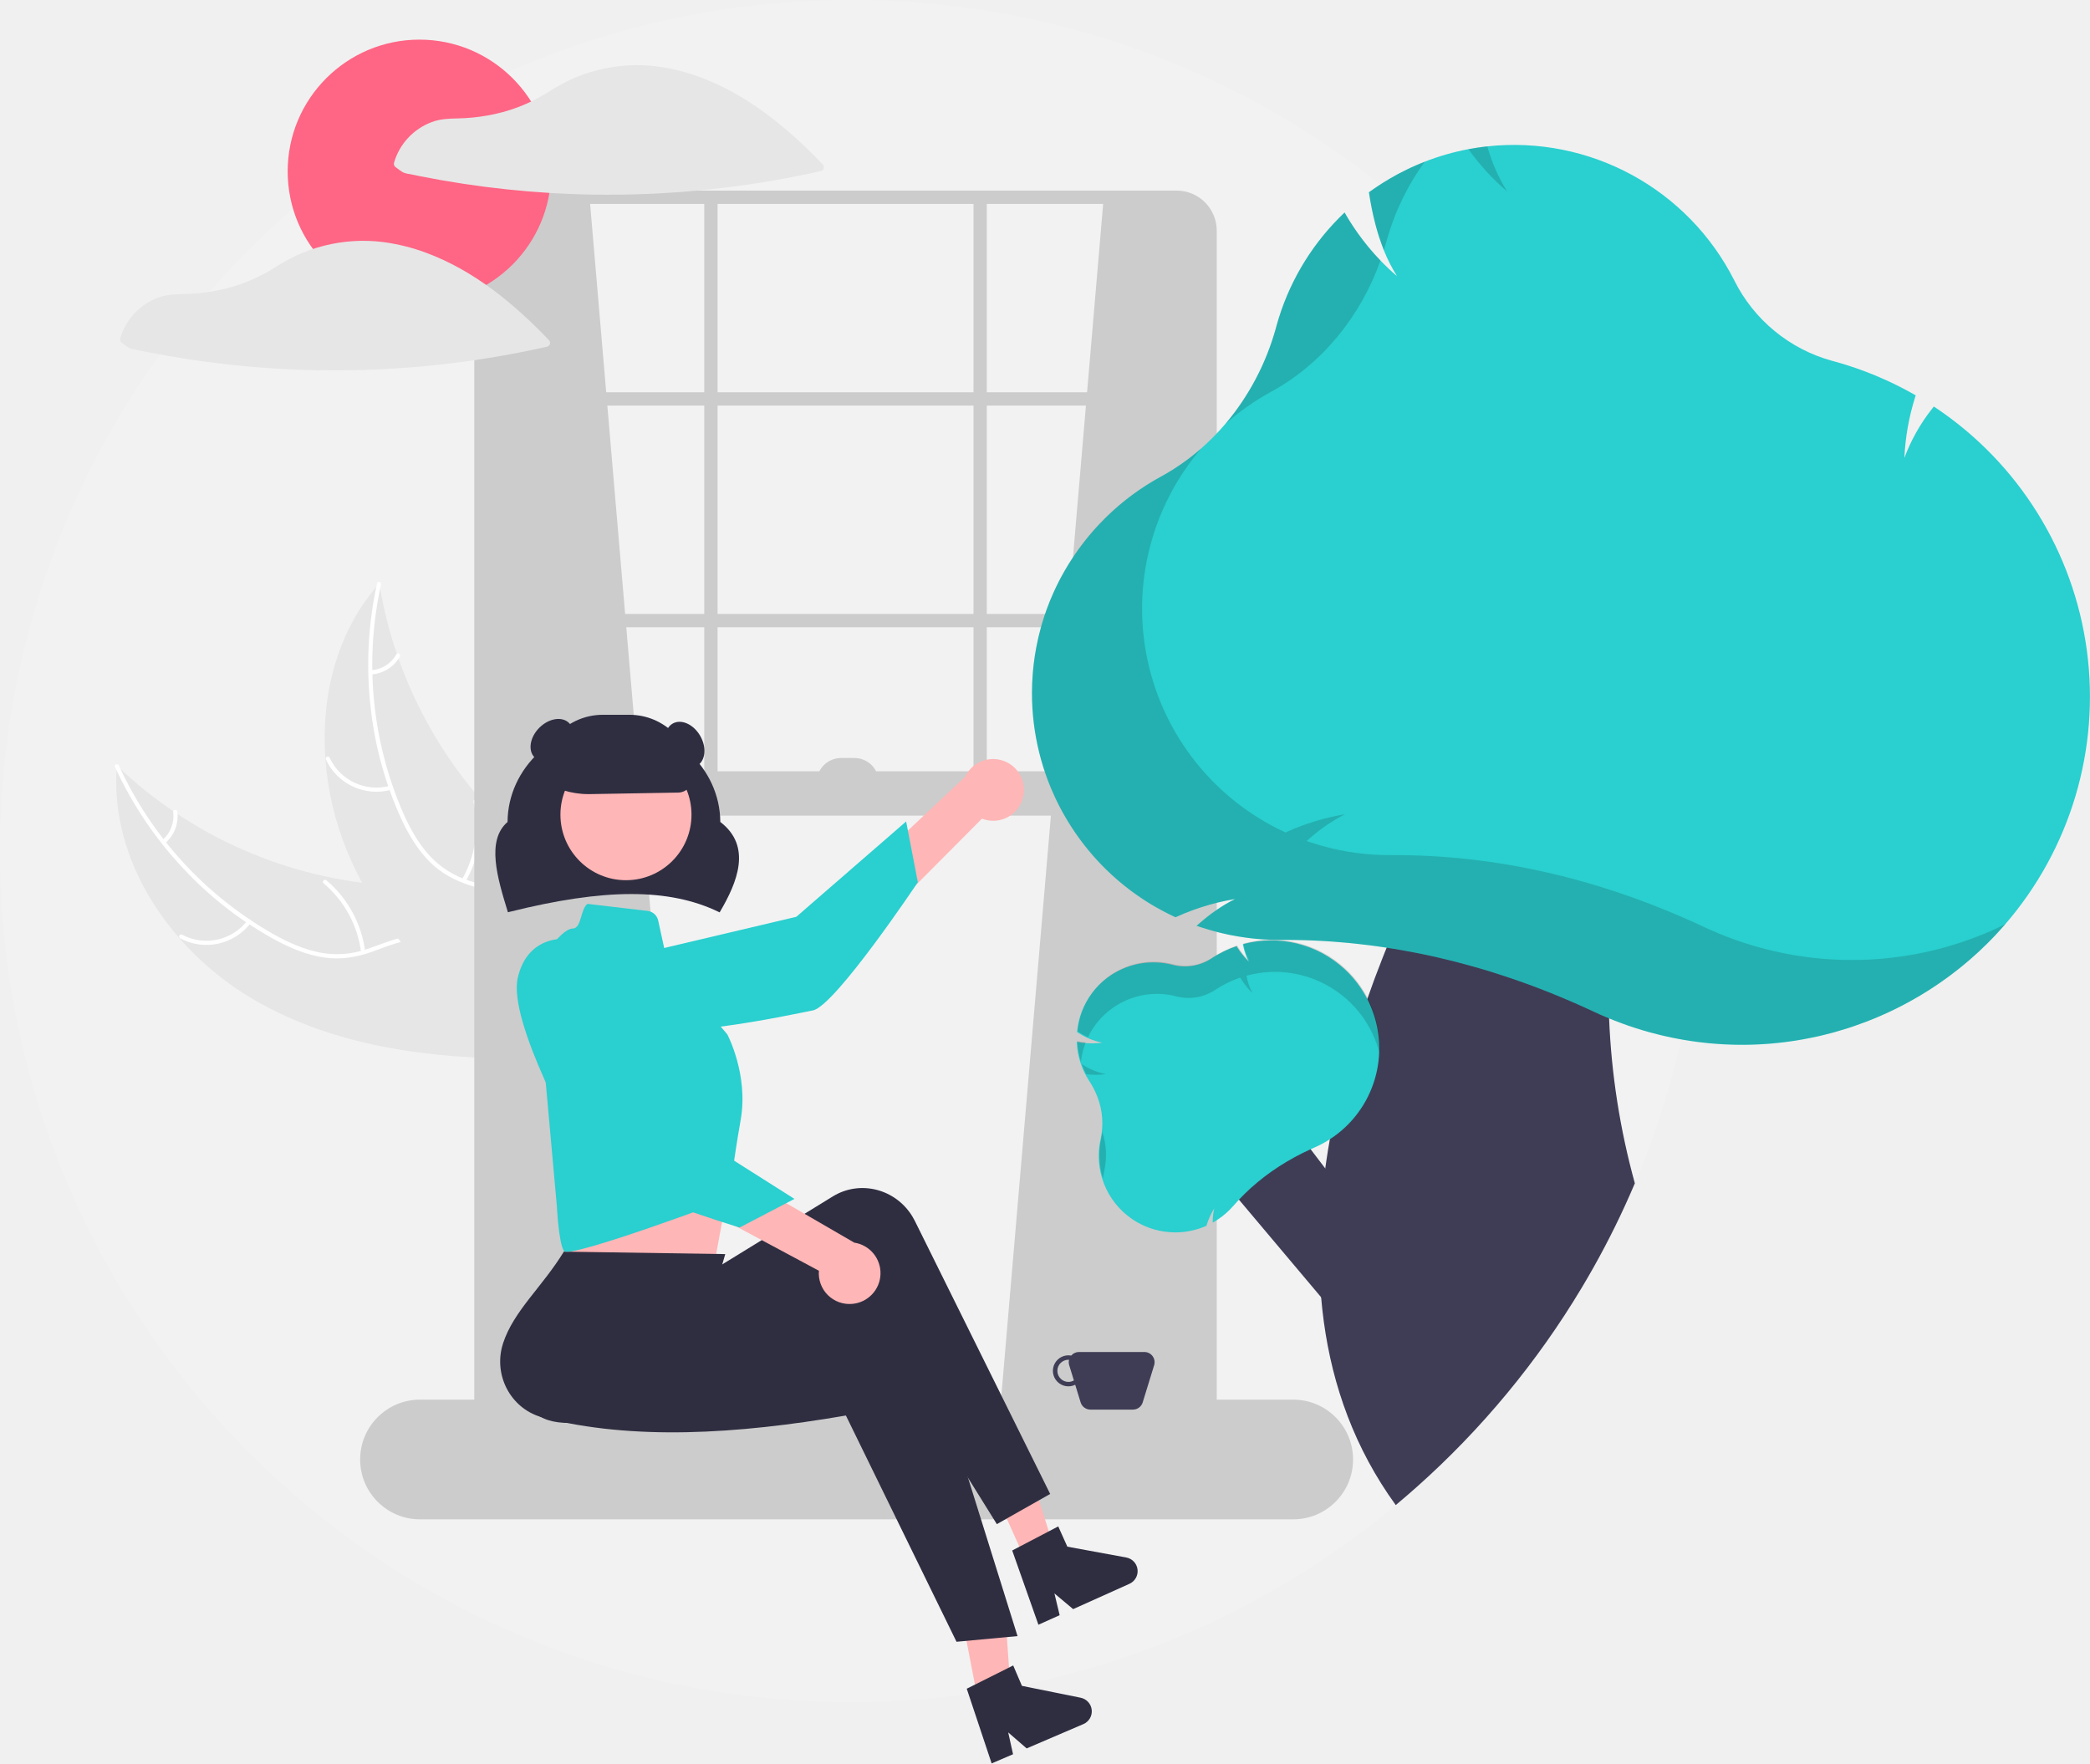
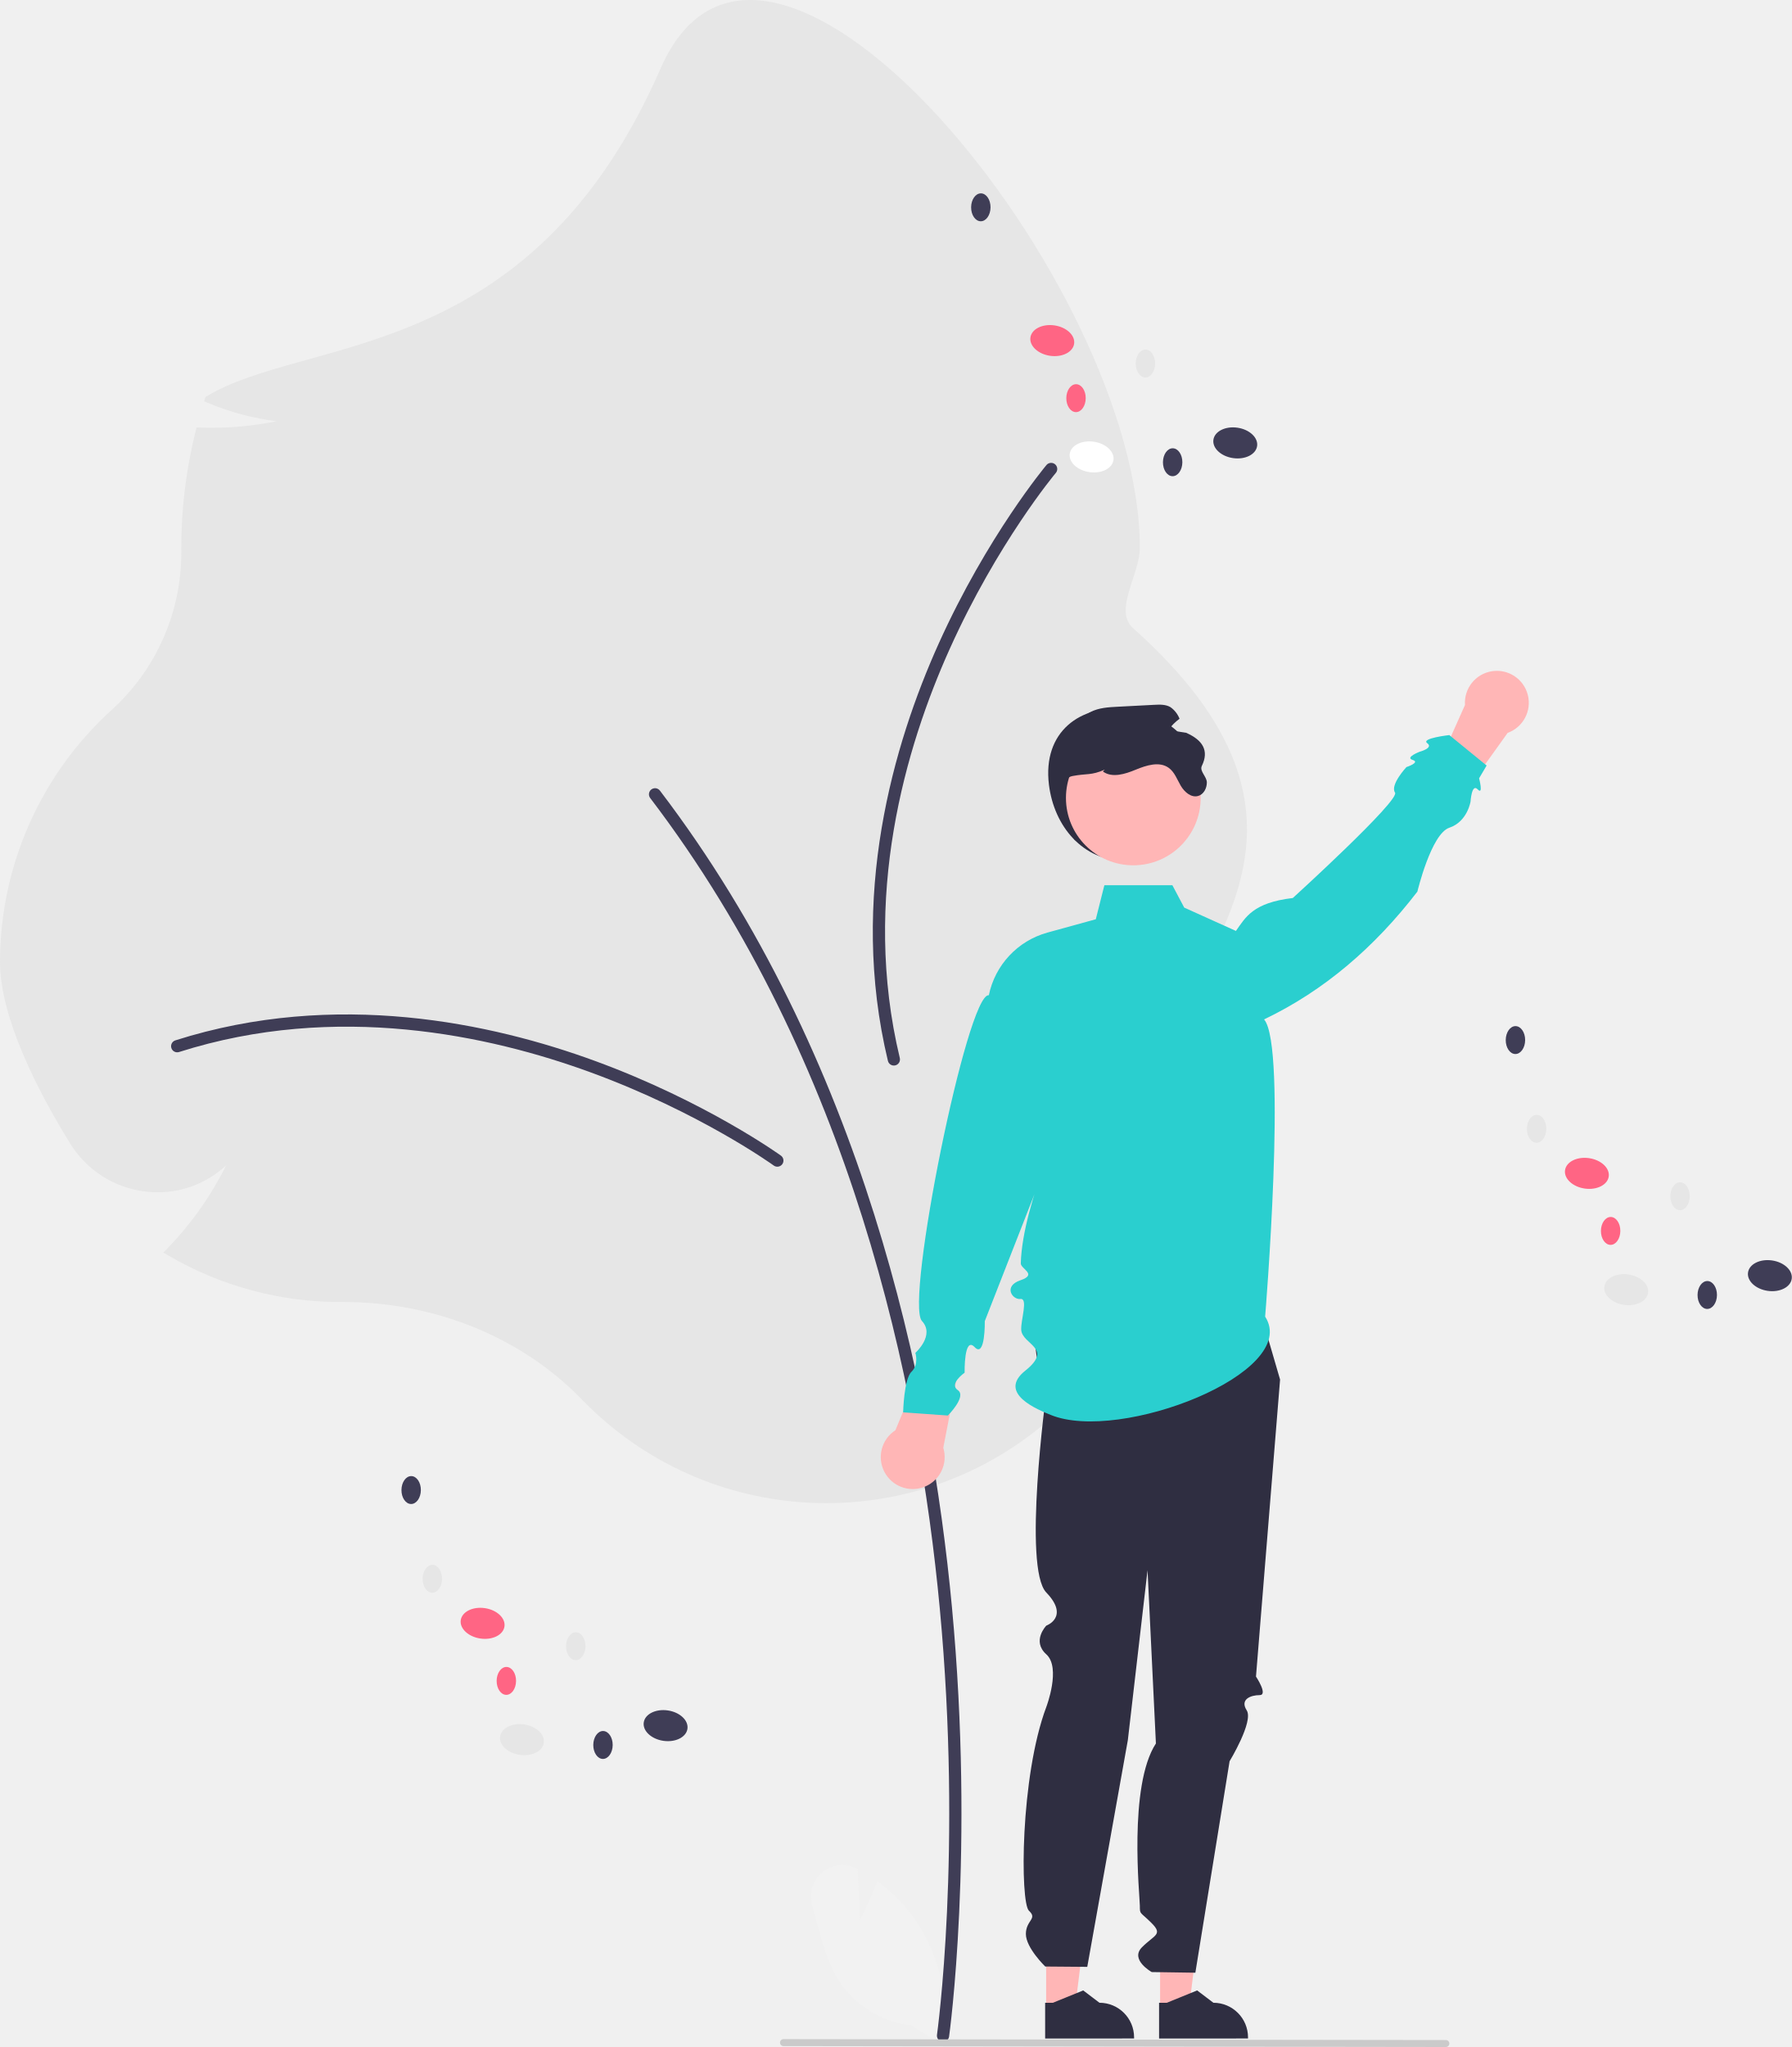
- <svg xmlns="http://www.w3.org/2000/svg" data-name="Layer 1" width="943.001" height="795.629" viewBox="0 0 943.001 795.629">
-   <path d="M896.499,436.185q0,16.77-1.41,33.2-1.11,12.825-3.03,25.42-2.04,13.335-5,26.35v.01q-1.935,8.565-4.25,16.99a378.355,378.355,0,0,1-16.67,47.92q-2.16,5.085-4.46,10.1a378.585,378.585,0,0,1-19.46,36.94,385.534,385.534,0,0,1-74.35,89.85q-4.74,4.215-9.61,8.29a382.421,382.421,0,0,1-245.76,88.93c-212.08,0-384-171.92-384-384,0-212.08,171.92-384,384-384a382.306,382.306,0,0,1,238.77,83.25q4.77,3.78,9.42,7.73a386.731,386.731,0,0,1,42.23,41.8h.01A382.505,382.505,0,0,1,896.499,436.185Z" transform="translate(-128.4995 -52.18526)" fill="#f2f2f2" />
-   <path d="M241.856,502.516c-36.581-21.772-64.19-62.461-60.606-104.878a196.133,196.133,0,0,0,123.333,54.055c17.822,1.053,37.754.369,50.874,12.478,8.163,7.534,11.963,18.878,12.586,29.969.623,11.091-1.599,22.124-3.809,33.011l.761,2.667C322.426,529.978,278.436,524.288,241.856,502.516Z" transform="translate(-128.4995 -52.18526)" fill="#e6e6e6" />
-   <path d="M182.142,397.593a167.641,167.641,0,0,0,69.678,76.049c6.587,3.687,13.59,6.854,21.032,8.323a41.405,41.405,0,0,0,21.723-1.721c6.534-2.204,12.963-5.214,19.919-5.791,7.332-.608,14.12,2.221,19.453,7.175,6.525,6.062,10.483,14.107,14.08,22.109,3.994,8.885,8.001,18.176,15.659,24.565.928.774-.328,2.168-1.254,1.396-13.322-11.116-15.497-29.732-26.146-42.824-4.969-6.109-11.809-10.757-19.935-10.635-7.106.107-13.738,3.206-20.334,5.495-6.927,2.403-13.865,3.532-21.178,2.474-7.48-1.081-14.622-3.981-21.274-7.484a162.642,162.642,0,0,1-40.498-30.723A170.614,170.614,0,0,1,180.355,398.165c-.501-1.095,1.29-1.66,1.787-.572Z" transform="translate(-128.4995 -52.18526)" fill="#fff" />
-   <path d="M241.624,468.62a25.152,25.152,0,0,1-31.817,6.956c-1.064-.571-.227-2.25.838-1.679a23.29,23.29,0,0,0,29.583-6.531c.727-.964,2.119.296,1.396,1.254Z" transform="translate(-128.4995 -52.18526)" fill="#fff" />
-   <path d="M291.41,481.797a48.478,48.478,0,0,0-16.879-31.036c-.925-.777.33-2.172,1.254-1.396A50.424,50.424,0,0,1,293.284,481.697c.148,1.201-1.727,1.294-1.874.1Z" transform="translate(-128.4995 -52.18526)" fill="#fff" />
-   <path d="M201.841,431.157a14.237,14.237,0,0,0,4.79-12.632c-.163-1.198,1.712-1.29,1.874-.1a15.954,15.954,0,0,1-5.268,13.986.97.97,0,0,1-1.325.071.943.943,0,0,1-.071-1.325Z" transform="translate(-128.4995 -52.18526)" fill="#fff" />
-   <path d="M299.659,315.46c.123.745.246,1.491.383,2.243a187.493,187.493,0,0,0,7.517,29.471c.243.747.501,1.499.765,2.238a197.66,197.66,0,0,0,36.584,62.908,191.952,191.952,0,0,0,20.694,20.552c10.233,8.722,22.022,17.365,28.582,28.626a32.93,32.93,0,0,1,1.871,3.621L368.189,528.683c-.136.113-.258.232-.394.346l-.997,2.589c-.405-.299-.818-.618-1.223-.917-.236-.172-.465-.359-.701-.532-.155-.119-.31-.24-.457-.339-.052-.04-.103-.08-.141-.113-.147-.099-.273-.206-.405-.299q-3.474-2.664-6.923-5.386c-.015-.006-.015-.006-.023-.027-17.484-13.872-33.964-29.326-47.574-46.789-.409-.526-.833-1.057-1.23-1.611a183.167,183.167,0,0,1-16.25-25.087,161.928,161.928,0,0,1-6.968-14.829,134.653,134.653,0,0,1-9.588-40.995c-2.043-28.075,4.916-56.49,22.949-77.632C298.727,316.522,299.182,315.995,299.659,315.46Z" transform="translate(-128.4995 -52.18526)" fill="#e6e6e6" />
-   <path d="M300.403,315.957a167.641,167.641,0,0,0,9.848,102.672c3.04,6.91,6.724,13.655,11.782,19.308a41.405,41.405,0,0,0,18.381,11.705c6.544,2.175,13.489,3.641,19.391,7.369,6.22,3.929,9.937,10.274,11.212,17.441,1.56,8.769-.123,17.575-2.069,26.13-2.16,9.498-4.555,19.33-2.287,29.042.275,1.177-1.567,1.534-1.841.359-3.945-16.896,5.527-33.07,4.907-49.934-.29-7.869-2.953-15.699-9.515-20.494-5.738-4.193-12.899-5.711-19.544-7.856-6.977-2.252-13.197-5.528-18.399-10.775-5.322-5.367-9.278-11.982-12.481-18.784a162.642,162.642,0,0,1-13.838-48.913,170.614,170.614,0,0,1,2.683-57.888c.26-1.176,2.029-.549,1.771.619Z" transform="translate(-128.4995 -52.18526)" fill="#fff" />
-   <path d="M305.132,408.481A25.152,25.152,0,0,1,275.54,394.879c-.506-1.096,1.174-1.933,1.68-.836a23.29,23.29,0,0,0,27.553,12.596c1.161-.331,1.513,1.512.359,1.841Z" transform="translate(-128.4995 -52.18526)" fill="#fff" />
-   <path d="M336.95,448.976a48.477,48.477,0,0,0,5.209-34.943c-.271-1.178,1.571-1.535,1.841-.359a50.424,50.424,0,0,1-5.494,36.35c-.605,1.047-2.158-.006-1.556-1.048Z" transform="translate(-128.4995 -52.18526)" fill="#fff" />
-   <path d="M295.923,354.616a14.237,14.237,0,0,0,11.429-7.202c.591-1.055,2.144 0,1.556,1.048a15.954,15.954,0,0,1-12.626,7.995.97.97,0,0,1-1.1-.741.943.943,0,0,1,.741-1.1Z" transform="translate(-128.4995 -52.18526)" fill="#fff" />
-   <path d="M394.499,141.185l47,550.192-94,7.068V148.185C358.7,140.774,374.779,139.614,394.499,141.185Z" transform="translate(-128.4995 -52.18526)" fill="#ccc" />
-   <path d="M626.499,141.185l-47,550.192,94,7.068V148.185C662.298,140.774,646.22,139.614,626.499,141.185Z" transform="translate(-128.4995 -52.18526)" fill="#ccc" />
-   <path d="M659.425,721.185H360.574a18.095,18.095,0,0,1-18.075-18.075V156.26a18.095,18.095,0,0,1,18.075-18.075H659.425A18.095,18.095,0,0,1,677.499,156.26v546.85A18.095,18.095,0,0,1,659.425,721.185Zm-298.851-577A12.088,12.088,0,0,0,348.499,156.26v546.85a12.089,12.089,0,0,0,12.075,12.075H659.425a12.089,12.089,0,0,0,12.075-12.075V156.26a12.088,12.088,0,0,0-12.075-12.075Z" transform="translate(-128.4995 -52.18526)" fill="#ccc" />
-   <rect x="217" y="177" width="329" height="6" fill="#ccc" />
-   <rect x="217" y="277" width="329" height="6" fill="#ccc" />
-   <rect x="317.764" y="89" width="6" height="273" fill="#ccc" />
-   <rect x="439.236" y="89" width="6" height="273" fill="#ccc" />
-   <path d="M711.999,737.685h-394a27,27,0,0,1,0-54h394a27,27,0,0,1,0,54Z" transform="translate(-128.4995 -52.18526)" fill="#ccc" />
-   <rect x="219" y="348" width="327" height="20" fill="#ccc" />
-   <path d="M453.194,463.836l-.415-.2c-22.292-10.769-51.483-10.759-94.653.035l-.461.115-.138-.455c-4.567-14.974-9.74-31.934-.021-40.278.136-24.485,21.614-44.368,47.996-44.368,26.376,0,47.851,19.872,47.995,44.351,14.458,11.054,7.567,27.388-.068,40.402Z" transform="translate(-128.4995 -52.18526)" fill="#2f2e41" />
-   <path d="M590.206,411.405a13.844,13.844,0,0,1-18.647,10.147l-78.778,79.165L485.753,476.136,563.994,402.621a13.919,13.919,0,0,1,26.212,8.784Z" transform="translate(-128.4995 -52.18526)" fill="#ffb6b6" />
-   <path d="M395.507,487.618s-7.147,16.197,10.488,26.185,79.273-3.812,89.274-5.738S542.625,450.237,542.625,450.237l-5.282-27.415-49.54,43.005Z" transform="translate(-128.4995 -52.18526)" fill="#2acfcf" />
-   <path d="M382.499,577.185l1,19s-2.952,16.83-.524,20.462c2.409,3.614,68.15,4.07,68.15,4.07s4.344-23.416,8.085-43.913Z" transform="translate(-128.4995 -52.18526)" fill="#ffb6b6" />
-   <polygon points="443.014 776.221 456.758 773.445 452.824 717.931 432.54 722.028 443.014 776.221" fill="#ffb6b6" />
-   <polygon points="462.701 703.978 475.478 698.233 458.903 645.117 440.045 653.597 462.701 703.978" fill="#ffb6b6" />
-   <path d="M602.33,726.235l-24.058,13.622-59.332-95.342c-41.651,28.061-82.381,41.499-123.441,48.67-13.882,2.472-28.035,1.219-30.701-12.91q-.187-.991-.298-1.993c-1.639-15.433,17.558-35.215,19.999-54.097l52.54-3.154,6.479,8.307L504.28,591.982c12.219-7.512,28.291-3.449,35.897,9.076q.602.992,1.118,2.033Z" transform="translate(-128.4995 -52.18526)" fill="#2f2e41" />
-   <path d="M587.605,790.372l-27.528,2.558-49.913-102.081c-49.495,8.512-96.19,11.239-136.579.942-13.675-3.438-22.034-17.558-18.67-31.538q.236-.98.545-1.94c4.834-14.748,17.487-25.183,27.456-41.404L455.733,618.016l-8.133,28.062,70.736-9.154c14.225-1.841,27.217,8.456,29.018,22.998q.143,1.152.186,2.313Z" transform="translate(-128.4995 -52.18526)" fill="#2f2e41" />
-   <circle cx="282.432" cy="367.57" r="29.568" fill="#ffb6b6" />
-   <path d="M393.598,459.997l27.111,3.19a5.532,5.532,0,0,1,4.758,4.313l4.311,19.729,26.877,31.651s9.651,18.096,6.032,38.605-5.21,35.748-5.21,35.748S385.381,620.263,382.968,616.644s-3.196-20.058-3.196-20.058L370.121,489.216S380.979,471.121,387.011,471.121C390.904,470.989,390.405,462.228,393.598,459.997Z" transform="translate(-128.4995 -52.18526)" fill="#2acfcf" />
-   <ellipse cx="329.711" cy="539.387" rx="6.884" ry="8.261" fill="#2acfcf" />
-   <path d="M564.693,814.113l20.954-10.501,3.949,9.213,26.496,5.356a6.261,6.261,0,0,1,1.227,11.892l-25.601,10.974-8.319-7.222,2.183,9.852-9.653,4.138Z" transform="translate(-128.4995 -52.18526)" fill="#2f2e41" />
-   <path d="M585.204,751.744l20.766-10.868,4.111,9.142,26.587,4.889a6.261,6.261,0,0,1,1.436,11.869l-25.404,11.422-8.445-7.074,2.356,9.812-9.578,4.307Z" transform="translate(-128.4995 -52.18526)" fill="#2f2e41" />
-   <path d="M394.039,410.48a37.838,37.838,0,0,1-21.826-6.886l-.213-.149v-.26a28.532,28.532,0,0,1,28.5-28.5h12a28.532,28.532,0,0,1,28.5,28.5,6.636,6.636,0,0,1-6.49,6.604l-39.796.686C394.488,410.479,394.263,410.48,394.039,410.48Z" transform="translate(-128.4995 -52.18526)" fill="#2f2e41" />
-   <ellipse cx="437.499" cy="388.185" rx="8" ry="11" transform="translate(-263.9783 218.5714) rotate(-30)" fill="#2f2e41" />
-   <ellipse cx="377.5" cy="386.185" rx="11" ry="8" transform="translate(-291.0066 327.8583) rotate(-45)" fill="#2f2e41" />
-   <path d="M644.838,662.185H615.325a4.57,4.57,0,0,0-3.499,1.617,6.999,6.999,0,1,0,1.806,13.173l2.448,7.954a4.611,4.611,0,0,0,4.408,3.255h19.188a4.611,4.611,0,0,0,4.407-3.255l5.163-16.777A4.612,4.612,0,0,0,644.838,662.185Zm-34.256,13.5a5,5,0,1,1,0-10c.091,0,.176.022.267.027a4.564,4.564,0,0,0,.07,2.441l2.112,6.865A4.937,4.937,0,0,1,610.581,675.685Z" transform="translate(-128.4995 -52.18526)" fill="#3f3d56" />
-   <path d="M513.052,640.478a13.844,13.844,0,0,1-15.07-14.951L399.543,572.775,421.074,558.989l92.873,53.858a13.919,13.919,0,0,1-.895,27.63Z" transform="translate(-128.4995 -52.18526)" fill="#ffb6b6" />
-   <path d="M384.182,475.832s-17.566-2.2-22.075,17.56,26.396,74.846,31.111,83.874,68.983,28.773,68.983,28.773l24.747-12.926-55.411-35.118Z" transform="translate(-128.4995 -52.18526)" fill="#2acfcf" />
-   <path d="M379.5,342h6a11,11,0,0,1,11,11v0a0,0,0,0,1,0,0h-28a0,0,0,0,1,0,0v0A11,11,0,0,1,379.5,342Z" fill="#ccc" />
-   <circle cx="189.242" cy="77.324" r="59.442" fill="#ff6584" />
-   <path d="M499.738,126.411c-15.731-16.502-34.001-31.557-55.63-39.512a89.414,89.414,0,0,0-18.633-4.682c-.051-.007-.1.003-.15-.001a2.746,2.746,0,0,0-.314-.062,71.725,71.725,0,0,0-26.622,1.607A73.554,73.554,0,0,0,385.993,88.079a108.399,108.399,0,0,0-11.631,6.592,75.653,75.653,0,0,1-25.703,9.589,86.468,86.468,0,0,1-13.805,1.355c-4.018.081-7.807.22-11.613,1.672a27.874,27.874,0,0,0-16.976,18.381,1.807,1.807,0,0,0,.803,1.974c1.03.737,2.034,1.574,3.115,2.231a9.719,9.719,0,0,0,3.043.83q2.58.544,5.167,1.057,9.529,1.888,19.137,3.343,19.442,2.943,39.094,4.146a435.303,435.303,0,0,0,78.685-2.365,436.802,436.802,0,0,0,43.655-7.551A1.764,1.764,0,0,0,499.738,126.411Z" transform="translate(-128.4995 -52.18526)" fill="#e6e6e6" />
-   <path d="M320.562,166.155a89.414,89.414,0,0,0-18.632-4.682c-.051-.007-.1.003-.15-.001a2.747,2.747,0,0,0-.314-.062,71.725,71.725,0,0,0-26.622,1.607,73.555,73.555,0,0,0-12.396,4.318,108.4,108.4,0,0,0-11.631,6.592,75.653,75.653,0,0,1-25.703,9.589,86.468,86.468,0,0,1-13.805,1.355c-4.018.081-7.807.22-11.613,1.672A27.874,27.874,0,0,0,182.72,204.923a1.807,1.807,0,0,0,.803,1.974c1.03.737,2.034,1.574,3.115,2.231a9.719,9.719,0,0,0,3.043.83q2.58.544,5.167,1.057,9.529,1.888,19.137,3.343,19.442,2.943,39.094,4.146a435.303,435.303,0,0,0,78.685-2.365,436.803,436.803,0,0,0,43.655-7.551,1.764,1.764,0,0,0,.771-2.922C360.461,189.165,342.191,174.11,320.562,166.155Z" transform="translate(-128.4995 -52.18526)" fill="#e6e6e6" />
-   <polygon points="620.723 557.099 575.011 497.048 538.943 517.442 615.374 608.204 620.723 557.099" fill="#3f3d56" />
-   <path d="M854.519,511.665a329.337,329.337,0,0,0,11.62,74.41q-2.16,5.085-4.46,10.1a378.585,378.585,0,0,1-19.46,36.94,385.534,385.534,0,0,1-74.35,89.85q-4.74,4.215-9.61,8.29c-18.51-25.52-28.5-53.68-32.45-82.66-.5-3.68-.91-7.4-1.22-11.1v-.02a236.759,236.759,0,0,1-.73-27.04c.01-.72.03-1.45.06-2.18.35-9.64,1.22-19.3,2.53-28.87v-.01c.15-1.1.3-2.2.47-3.3.48-3.3,1.02-6.6,1.61-9.88a400.208,400.208,0,0,1,14.34-55.79v-.01c.17-.53.34-1.05.53-1.57.66-1.98,1.33-3.94,2.02-5.9a3.435,3.435,0,0,1,.16-.45q1.335-3.84,2.73-7.62.375-1.05.78-2.1c1.05-2.81,2.12-5.6,3.21-8.35.34-.88.69-1.76,1.04-2.63.27-.67.53-1.34.81-2v-.01q2.385-5.895,4.83-11.56c4.57-10.62,9.27-20.61,13.85-29.82l.01-.01c19.01-38.13,36.29-62.89,36.29-62.89l64.89,21c-7.74,13.73-13.73,33.98-17.01,57.87a323.067,323.067,0,0,0-2.49,57.3Z" transform="translate(-128.4995 -52.18526)" fill="#3f3d56" />
-   <path d="M746.669,505.555c-.38-.89-.81-1.76-1.25-2.63a49.257,49.257,0,0,0-8.71-12c-.52-.53-1.06-1.06-1.62-1.56a48.718,48.718,0,0,0-45.48-11.26l-.04.02-.3.08.07.34a28.28,28.28,0,0,0,1.3,4.65c.15.41.32.8.49,1.19.07.18.16.34.24.52,0,0-.01.01.01.01,0,.01.01.02.01.03.19.37.37.75.57,1.11-.41-.39-.8-.79-1.18-1.2-.37-.38-.71-.78-1.05-1.18a33.147,33.147,0,0,1-3.15-4.34l-.16-.27-.28.11a49.113,49.113,0,0,0-10.72,5.25l-.36.24a21.802,21.802,0,0,1-17.51,2.86,34.718,34.718,0,0,0-27.59,4.51,34.303,34.303,0,0,0-7.18,6.26c-.18.21-.36.43-.54.64-.38.46-.74.93-1.09,1.41a34.263,34.263,0,0,0-6.67,17.23l-.02.23.19.13a29.714,29.714,0,0,0,11.24,4.68,33.63,33.63,0,0,1-7.64.19h-.01a30.941,30.941,0,0,1-3.44-.48l-.21-.04h-.01l-.26-.05.04.48a34.399,34.399,0,0,0,5.57,17.15l.1.14a1.407,1.407,0,0,1,.1.16,35.997,35.997,0,0,1,3.52,6.91,32.918,32.918,0,0,1,1.48,18.91,34.48,34.48,0,0,0,14.12,36.18,34.296,34.296,0,0,0,16.95,5.95c.83.07,1.67.11,2.51.11a34.479,34.479,0,0,0,13.97-2.91l.16-.06.04-.18a33.841,33.841,0,0,1,3.54-7.78,23.575,23.575,0,0,0-.74,5.87v.66l.57-.33c.49-.29.99-.6,1.44-.89a35.226,35.226,0,0,0,7.27-6.32c.83-.96,1.67-1.89,2.55-2.82l.01-.01c1.71-1.82,3.52-3.6,5.4-5.3a100.973,100.973,0,0,1,12.8-9.77,110.307,110.307,0,0,1,14.13-7.68h.01c.55-.26,1.11-.51,1.66-.75a48.741,48.741,0,0,0,7.01-3.76c.08-.05.15-.09.22-.14a48.792,48.792,0,0,0,17.92-60.5Z" transform="translate(-128.4995 -52.18526)" fill="#2acfcf" />
-   <path d="M626.777,580.184a34.46,34.46,0,0,0-.619,3.684,34.929,34.929,0,0,1-.782-18.176c.208-.921.364-1.853.486-2.791A32.78,32.78,0,0,1,626.777,580.184Z" transform="translate(-128.4995 -52.18526)" opacity="0.15" />
-   <path d="M627.533,536.806a33.631,33.631,0,0,1-8.932.043,34.586,34.586,0,0,1-2.007-4.545A29.305,29.305,0,0,0,627.533,536.806Z" transform="translate(-128.4995 -52.18526)" opacity="0.15" />
-   <path d="M618.364,522.484a34.761,34.761,0,0,0-2.161,8.705,34.362,34.362,0,0,1-1.602-8.768l-.025-.48.472.092A33.397,33.397,0,0,0,618.364,522.484Z" transform="translate(-128.4995 -52.18526)" opacity="0.15" />
-   <path d="M630.217,491.738a34.632,34.632,0,0,1,27.574-4.516,21.766,21.766,0,0,0,17.52-2.855l.361-.238a48.965,48.965,0,0,1,10.714-5.262l.288-.1.157.26a33.12,33.12,0,0,0,5.376,6.725,25.398,25.398,0,0,1-2.618-7.51l-.068-.346.341-.09a48.721,48.721,0,0,1,61.116,49.7,48.73,48.73,0,0,0-59.715-35.207l-.341.09.068.346a25.399,25.399,0,0,0,2.618,7.51,33.121,33.121,0,0,1-5.376-6.725l-.157-.26-.288.1a48.964,48.964,0,0,0-10.714,5.262l-.361.238a21.766,21.766,0,0,1-17.52,2.855,34.556,34.556,0,0,0-39.8,18.426,41.881,41.881,0,0,1-4.493-2.51l-.196-.124.023-.23A34.418,34.418,0,0,1,630.217,491.738Z" transform="translate(-128.4995 -52.18526)" opacity="0.15" />
-   <path d="M1001.979,236.225l-.95-.63-.69.9a81.83,81.83,0,0,0-12.59,22.29,106.752,106.752,0,0,1,4.82-27.29l.3-.93-.86-.49a157.689,157.689,0,0,0-35.5-14.72l-1.35-.36a70.061,70.061,0,0,1-44.15-36.28,111.368,111.368,0,0,0-111.43-60.49h-.01c-.24.02-.49.05-.73.08-.41.04-.81.09-1.21.14-.82.11-1.62.22-2.42.34-.68.1-1.37.21-2.05.33-.36.05-.71.11-1.06.18-.35.06-.71.12-1.06.19h-.01a110.254,110.254,0,0,0-19.66,5.65h-.01v.01l-1.61.63q-2.49,1.02-4.94,2.16c-.37.17-.73.35-1.1.52-.1.05-.21.1-.31.16-1.05.5-2.09,1.02-3.12,1.57-.15.07-.3.15-.45.23l-.96.51q-3.165,1.71-6.22,3.63c-.17.1-.33.2-.5.31-.18.12-.37.24-.55.36-.11.06-.22.14-.33.21-.31.19-.61.39-.91.6-.6.39-1.2.79-1.79,1.2-.61.41-1.21.84-1.81,1.27l-.6.43.11.74c.1.61.19,1.22.3,1.82.1.6.2,1.19.31,1.78.17.99.36,1.97.55,2.92.13.63.25,1.25.39,1.86q.195.945.42,1.89c.29,1.3.6,2.56.93,3.8.16.62.33,1.24.51,1.85.1.37.2.74.31,1.1q.12.375.24.75c.02.08.04.17.07.26a2.406,2.406,0,0,0,.08.25q.165.555.33,1.08c.06.19.12.38.19.56.14.43.29.87.44,1.29.16.48.33.96.5,1.43.04.12.08.23.12.35.03.09.06.18.1.27.04.1.08.21.12.31.17.45.34.91.52,1.36.06.16.12.33.19.49a71.635,71.635,0,0,0,5.95,11.7q-3.885-3.33-7.48-7.06a107.658,107.658,0,0,1-10.2-12.31c-.25-.34-.5-.69-.73-1.04-.47-.67-.93-1.34-1.38-2.02-.48-.7-.94-1.43-1.39-2.15-.3-.48-.6-.97-.89-1.45-.29-.46-.56-.91-.82-1.37l-.78-1.34h-.01v.01l-1.1,1.08c-.44.43-.88.86-1.31,1.29a111.134,111.134,0,0,0-28.27,48.65l-.15.55-.15.57c-.29,1.02-.58,2.01-.89,3.02v.01c-.3,1-.62,2-.96,2.98-.31.93-.63,1.85-.97,2.77q-.165.465-.36.93c-.21.6-.44,1.19-.67,1.79-.11.27-.22.55-.33.82-.27.66-.54,1.32-.81,1.97-.04.1-.09.21-.14.31-.08.2-.17.4-.25.59-.21.48-.43.97-.64,1.45-.15.31-.29.63-.43.94-.06.14-.13.28-.19.42-.37.8-.75,1.59-1.15,2.37-.45.92-.91,1.84-1.4,2.74-.43.84-.88,1.66-1.35,2.48-.81,1.45-1.66,2.89-2.54,4.29-.34.54-.68,1.08-1.03,1.62-.08.13-.16.26-.24.38-.29.47-.59.92-.9,1.38-.21.31-.42.62-.63.92-.35.54-.72,1.06-1.1,1.57-.1.16-.21.31-.32.46-.56.78-1.12,1.54-1.69,2.3-.02.01-.02.02-.03.03-.02,0-.02.01-.03.02-.25.33-.5.66-.76.98-.34.47-.71.93-1.08,1.38-.6.76-1.23,1.53-1.87,2.28-.02.02-.03.04-.05.05a106.528,106.528,0,0,1-10.74,10.92c-.07.06-.12.12-.19.17-.54.47-1.08.94-1.64,1.4q-.345.285-.69.57c-.38.32-.77.64-1.15.93a.793.793,0,0,1-.15.12c-.34.28-.67.54-1.01.8-.41.33-.82.64-1.24.95q-2.97,2.25-6.1,4.25c-.31.21-.64.42-.96.62-.19.12-.38.24-.56.34-.76.47-1.52.93-2.28,1.37-.76.45-1.54.88-2.31,1.3-1.65.9-3.28,1.84-4.87,2.82-.8.5-1.6,1-2.39,1.51q-4.71,3.06-9.07,6.55a110.737,110.737,0,0,0-8.35,7.41q-.495.48-.99.99c-.66.65-1.3,1.31-1.91,1.97-.98,1.01-1.92,2.05-2.85,3.1a112.398,112.398,0,0,0-12.96,18.02,105.926,105.926,0,0,0-5.08,9.89c-1.15,2.53-2.2,5.12-3.15,7.74q-.945,2.625-1.77,5.3c-.27.89-.53,1.79-.78,2.69-.85,3.05-1.56,6.13-2.14,9.22q-.705,3.72-1.14,7.45c-.15,1.25-.27,2.5-.38,3.74q-.386,4.572-.395,9.152a111.31,111.31,0,0,0,3.315,27.178q.735,2.94,1.63,5.85c.3.97.62,1.93.94,2.89q1.215,3.6,2.69,7.13.885,2.115,1.86,4.2a111.616,111.616,0,0,0,15.68,24.56q1.545,1.845,3.19,3.63c.01,0,0,.01,0,.01a110.899,110.899,0,0,0,8.63,8.44h.01q1.815,1.605,3.69,3.11c.01-.01.01,0,.01,0,1.26,1.02,2.53,2,3.83,2.95q.975.705,1.98,1.41,1.965,1.395,4.01,2.69h.01q2.04,1.32,4.14,2.52c2.81,1.61,5.69,3.12,8.65,4.49l.5.23.51-.23a109.461,109.461,0,0,1,14.64-5.37c1.1-.32,2.21-.61,3.31-.89q4.17-1.035,8.4-1.74a69.101,69.101,0,0,0-7.94,4.67c-1.97,1.33-3.91,2.78-5.86,4.38-.65.53-1.3,1.08-1.95,1.64l-1.62,1.4,2.03.67c.74.24,1.48.48,2.22.7,1.01.32,2.01.61,2.99.88q3.21.9,6.46,1.59c.53.11,1.05.22,1.58.33,1.03.2,2.07.4,3.11.58a.687.687,0,0,0,.13.02c1.08.18,2.17.35,3.25.5q3.015.435,6.03.69c.22.03.44.04.67.05.49.04.97.08,1.46.11,1.08.07,2.17.12,3.26.16.08,0,.15.01.23.01.55.02,1.1.04,1.65.05,0,0,0,.01.01,0,.55.01,1.1.02,1.65.02h3.04c.57,0,1.14.01,1.72.01.8,0,1.61.01,2.41.02.21,0,.43.01.65.01,1.28.02,2.56.05,3.84.08.08,0,.16.01.24.01,1.28.04,2.56.08,3.84.14.28.01.56.02.85.04q1.845.075,3.69.18c.35.02.71.05,1.07.07.93.05,1.87.11,2.8.18.55.03,1.09.07,1.64.12,2.22.17,4.43.36,6.65.58.74.06,1.48.14,2.22.22q2.97.315,5.96.69c.89.1,1.78.22,2.67.34.1.01.2.02.3.04,1.1.15,2.19.3,3.29.46.72.1,1.44.21,2.16.32.74.11,1.48.22,2.22.35.4.06.8.13,1.21.2.96.15,1.93.31,2.9.49a2.348,2.348,0,0,1,.26.04c2.06.36,4.13.74,6.19,1.15,1.21.23,2.41.47,3.61.72.94.19,1.88.39,2.82.59.16.03.32.07.48.11a.515.515,0,0,0,.11.02c1.42.31,2.85.63,4.27.97q7.395,1.71,14.77,3.8c1.13.31,2.26.64,3.39.97.48.14.95.28,1.42.42.98.29,1.95.58,2.93.89.86.26,1.73.53,2.59.81.54.17,1.08.34,1.62.52.84.26,1.68.53,2.51.82.71.22,1.41.45,2.11.7,1,.33,2.01.67,3.01,1.03.29.1.59.2.88.31,1.22.42,2.44.85,3.66,1.3,1.19.43,2.38.87,3.56,1.31.82.31,1.64.61,2.45.93.91.35,1.82.7,2.72,1.06,1.3.51,2.61,1.03,3.91,1.56,1.2.48,2.39.97,3.59,1.48.22.09.45.18.67.28,1.04.43,2.08.88,3.11,1.33.67.28,1.33.57,1.99.86q4.32,1.89,8.63,3.91h.01c1.8.85,3.63,1.66,5.47,2.43.43.18.86.36,1.3.53.73.31,1.47.6,2.21.9.48.19.96.38,1.45.56.71.28,1.43.55,2.15.81.76.28,1.51.56,2.28.82.27.1.54.19.82.29.89.3,1.78.6,2.68.89.09.03.18.06.28.09.94.3,1.88.6,2.83.88a2.002,2.002,0,0,0,.23.07c1.02.31,2.06.61,3.09.9,1.52.42,3.05.82,4.58,1.19.28.07.56.14.84.2.82.2,1.63.39,2.45.57.87.2,1.75.38,2.62.56.88.18,1.76.36,2.63.52.47.09.94.18,1.4.26l1.23.21c.85.15,1.7.28,2.56.42a.195.195,0,0,1,.07.01c.97.15,1.93.29,2.9.41.93.13,1.86.24,2.79.35.19.02.39.04.59.06.77.09,1.54.18,2.31.25q.33.03.66.06c.76.07,1.52.14,2.28.19a3.559,3.559,0,0,0,.46.03c.68.06,1.36.11,2.04.14.48.04.95.06,1.43.09.25.01.49.02.74.03.66.04,1.32.06,1.99.08.81.03,1.62.05,2.42.07.97.02,1.95.03,2.92.03h.02c.95,0,1.91-.01,2.86-.03h.36l1.05-.03c.54-.01,1.08-.03,1.61-.05,1.02-.04,2.03-.09,3.04-.15.4-.02.81-.05,1.21-.07.18-.01.37-.03.55-.04.63-.04,1.25-.08,1.88-.13.65-.05,1.31-.11,1.96-.18.84-.08,1.68-.17,2.52-.26.66-.07,1.32-.15,1.97-.23a2.032,2.032,0,0,0,.26-.04c.63-.07,1.26-.15,1.88-.24.74-.1,1.47-.21,2.2-.32.08-.01.15-.02.23-.03,1.26-.2,2.53-.4,3.8-.63,1.33-.24,2.66-.5,3.98-.77.49-.1.97-.21,1.46-.31.27-.06.55-.11.81-.17.41-.09.81-.18,1.21-.28.07-.01.15-.03.22-.04.56-.12,1.11-.26,1.67-.4,1.12-.27,2.22-.55,3.32-.85.49-.12.98-.25,1.45-.38.14-.04.28-.08.41-.12q3.045-.855,6.04-1.81c.88-.28,1.75-.57,2.62-.88q2.805-.96,5.56-2.02c.49-.18.98-.38,1.47-.57.72-.29,1.44-.58,2.15-.87.64-.27,1.28-.54,1.93-.82.32-.13.64-.27.96-.41.96-.42,1.92-.85,2.87-1.28.64-.3,1.27-.59,1.9-.89,1-.48,1.99-.97,2.98-1.46.25-.13.49-.26.73-.38.63-.32,1.26-.65,1.9-.97,1.01-.54,2.02-1.08,3.02-1.64.34-.18.67-.37,1.01-.56q1.65-.93,3.27-1.89,3.585-2.145,7.07-4.48c.58-.38,1.16-.78,1.73-1.17,1.08-.74,2.14-1.5,3.2-2.26.11-.08.21-.16.32-.23.53-.39,1.06-.78,1.59-1.18,1.1-.83,2.19-1.67,3.28-2.53.02-.01.05-.04.08-.06.49-.39.98-.78,1.46-1.17,1.49-1.21,2.96-2.44,4.4-3.71.71-.61,1.41-1.24,2.1-1.87.52-.47,1.04-.94,1.55-1.42,1.03-.97,2.04-1.93,3.04-2.91.5-.48.99-.98,1.49-1.48.49-.5.99-1,1.48-1.51.17-.17.34-.35.51-.53.5-.53,1-1.07,1.5-1.6.43-.46.85-.94,1.28-1.42.72-.8,1.45-1.6,2.16-2.41a1.534,1.534,0,0,1,.12-.13c.04-.05.08-.09.11-.13h-.01a156.932,156.932,0,0,0-31.27-232.97Z" transform="translate(-128.4995 -52.18526)" fill="#2acfcf" />
-   <g opacity="0.15">
-     <path d="M799.572,118.217a78.596,78.596,0,0,0,8.907,20.32,108.181,108.181,0,0,1-17.443-19.049Q795.277,118.686,799.572,118.217Z" transform="translate(-128.4995 -52.18526)" />
-     <path d="M701.994,228.954a111.706,111.706,0,0,0-20.628,14.5,113.721,113.721,0,0,0,22.809-43.249c.053-.191.106-.383.158-.575l.149-.541a111.176,111.176,0,0,1,29.574-49.953l1.109-1.081.782,1.336a108.706,108.706,0,0,0,15.42,20.317C742.296,195.301,724.646,216.603,701.994,228.954Z" transform="translate(-128.4995 -52.18526)" />
-     <path d="M754.123,160.839l-.149.541c-.052.191-.105.384-.158.575-.292,1.052-.603,2.097-.923,3.137a115.871,115.871,0,0,1-6.622-25.416l-.116-.738.607-.434a112.161,112.161,0,0,1,24.601-13.373A111.427,111.427,0,0,0,754.123,160.839Z" transform="translate(-128.4995 -52.18526)" />
-     <path d="M652.353,267.205a100.592,100.592,0,0,0,18.278-12.831,111.147,111.147,0,0,0,37.395,173.177l.506.233.505-.228a106.629,106.629,0,0,1,26.358-8.004,76.17,76.17,0,0,0-15.751,10.693l-1.618,1.399,2.03.67c1.752.579,3.504,1.112,5.207,1.585a112.223,112.223,0,0,0,30.743,4.113c47.202-.302,94.77,10.61,141.382,32.434a158.832,158.832,0,0,0,24.788,9.161,156.275,156.275,0,0,0,111.103-10.423,157.132,157.132,0,0,1-160.744,48.673,158.831,158.831,0,0,1-24.788-9.161C801.134,486.874,753.566,475.961,706.364,476.263a112.222,112.222,0,0,1-30.743-4.113c-1.703-.473-3.456-1.006-5.207-1.585l-2.03-.67L670.002,468.496a76.17,76.17,0,0,1,15.751-10.693,106.629,106.629,0,0,0-26.358,8.004l-.505.228-.506-.233a111.201,111.201,0,0,1-6.032-198.596Z" transform="translate(-128.4995 -52.18526)" />
-   </g>
+ <svg xmlns="http://www.w3.org/2000/svg" data-name="Layer 1" width="613.353" height="700.561" viewBox="0 0 613.353 700.561">
+   <path d="M587.667,756.931l-.782-17.576q-.122-.065-.244-.129c-8.376-4.395-17.976,3.561-15.3,12.634,2.517,8.537,4.208,17.74,8.816,25.212a34.144,34.144,0,0,0,25.038,15.779l10.642,6.516a57.215,57.215,0,0,0-12.06-46.364,55.267,55.267,0,0,0-10.157-9.438C591.072,750.285,587.667,756.931,587.667,756.931Z" transform="translate(-293.3236 -99.71938)" fill="#f2f2f2" />
+   <path d="M492.391,578.564c-20.488-21.129-50.178-33.247-81.457-33.247l-1.207.003a116.315,116.315,0,0,1-58.635-15.835l-1.852-1.079,1.492-1.537a113.373,113.373,0,0,0,19.993-28.306,34.282,34.282,0,0,1-27.668,8.938,35.104,35.104,0,0,1-25.77-16.506c-10.932-17.738-23.964-42.907-23.964-62.08a116.669,116.669,0,0,1,38.063-86.091,72.651,72.651,0,0,0,24-54.171l-.006-1.453a164.774,164.774,0,0,1,4.891-39.873l.33-1.317,1.355.047a111.391,111.391,0,0,0,26.047-2.182,87.918,87.918,0,0,1-23.36-6.213l-1.458-.59.495-1.494C397.782,214.464,474.758,225.398,519.437,123.175,555.666,40.285,683.493,196.755,683.493,287.199c0,9.229-9.133,21.424-2.296,27.524,73.91,65.938,22.913,108.28,6.835,150.885-3.815,10.109,4.457,21.206,4.457,32.142,0,1.856-.047,3.771-.141,5.693l-.142,2.955-2.464-1.64a81.626,81.626,0,0,1-13.48-11.056,71.135,71.135,0,0,1-2.256,61.412c-7.746,14.619-15.239,25.085-22.272,31.105a116.29,116.29,0,0,1-159.343-7.656Z" transform="translate(-293.3236 -99.71938)" fill="#e6e6e6" />
+   <path d="M616.132,798.499a2.093,2.093,0,0,0,2.07-1.798c.089-.625,8.8-63.454.977-146.956-7.225-77.116-30.429-188.191-99.939-279.415a2.094,2.094,0,1,0-3.33,2.538c68.91,90.436,91.926,200.696,99.101,277.267,7.778,83.016-.865,145.355-.953,145.975a2.095,2.095,0,0,0,2.075,2.389Z" transform="translate(-293.3236 -99.71938)" fill="#3f3d56" />
+   <path d="M559.407,499.005a2.093,2.093,0,0,0,1.232-3.787c-.252-.183-25.681-18.506-63.697-32.425-35.143-12.866-88.582-24.53-143.597-7.02a2.093,2.093,0,1,0,1.27,3.989c53.888-17.15,106.359-5.679,140.888,6.963,37.473,13.72,62.427,31.7,62.675,31.88A2.085,2.085,0,0,0,559.407,499.005Z" transform="translate(-293.3236 -99.71938)" fill="#3f3d56" />
+   <path d="M655.22,260.373a2.093,2.093,0,0,0-3.688-1.502c-.201.238-20.307,24.282-36.928,61.196-15.363,34.125-30.845,86.585-17.343,142.719a2.093,2.093,0,1,0,4.07-.979c-13.224-54.983,1.996-106.491,17.091-140.021,16.383-36.388,36.113-59.982,36.311-60.216A2.085,2.085,0,0,0,655.22,260.373Z" transform="translate(-293.3236 -99.71938)" fill="#3f3d56" />
+   <path d="M652.386,368.317c1.766,14.25,11.641,26,26,26a26,26,0,0,0,26-26c0-14.359-11.702-24.672-26-26C663.216,340.908,650.119,350.021,652.386,368.317Z" transform="translate(-293.3236 -99.71938)" fill="#2f2e41" />
+   <polygon points="397.105 687.328 407.006 687.327 411.716 649.137 397.103 649.138 397.105 687.328" fill="#ffb6b6" />
+   <path d="M690.081,797.376l30.447-.001v-.385A11.851,11.851,0,0,0,708.677,785.139H708.676l-5.562-4.219-10.377,4.22-2.658 0Z" transform="translate(-293.3236 -99.71938)" fill="#2f2e41" />
+   <polygon points="358.105 687.328 368.006 687.327 372.716 649.137 358.103 649.138 358.105 687.328" fill="#ffb6b6" />
+   <path d="M651.081,797.376l30.447-.001v-.385A11.851,11.851,0,0,0,669.677,785.139H669.676l-5.562-4.219-10.377,4.22-2.658 0Z" transform="translate(-293.3236 -99.71938)" fill="#2f2e41" />
+   <path d="M724.501,547.856l7,24L723.254,673.501s4.246,6.355,1.246,6.355-6.847,1.409-4.423,5.205-5.86,17.421-5.86,17.421l-11.717,72.374-14.929-.22s-7.59-4.228-3.33-8.504,7.26-4.276,3.26-8.276-4-2.795-4-5.898-4.008-41.016,5.496-55.559l-2.864-59.295-6.745,58.161-13.888,77.591-14.382-.118s-6.643-6.403-6.63-11.142,4.104-5.133,1.058-7.936-3.046-45.866,5.954-69.803c0,0,5.091-13.374-.012-17.957s-.006-9.827-.006-9.827,8.082-2.921-.007-11.339-.044-67.949-.044-67.949-8.843-24.031.113-33.48S724.501,547.856,724.501,547.856Z" transform="translate(-293.3236 -99.71938)" fill="#2f2e41" />
+   <path d="M599.826,589.206l12.489-30.182,9.84,5.467-5.943,30.703a10.935,10.935,0,1,1-16.387-5.987Z" transform="translate(-293.3236 -99.71938)" fill="#ffb6b6" />
+   <path d="M809.4,350.535l-19.003,26.568-8.345-7.554,12.745-28.558A10.935,10.935,0,1,1,809.4,350.535Z" transform="translate(-293.3236 -99.71938)" fill="#ffb6b6" />
+   <path d="M726.386,550.317c12.326,19.118-49.631,43.381-73.404,33.64-4.163-1.706-18.482-7.339-8.694-15.15s-1.135-8.91-1.393-13.994c-.173-3.399,2.459-10.856-.287-10.536s-5.96-4.381.021-6.404.064-3.868.117-5.788c.572-20.955,16.65-54.287,16.65-54.287l-28.971,74.057s.214,12.812-3.48,8.897-3.426,8.757-3.426,8.757-5.494,3.834-2.335,5.968-3.401,8.694-3.401,8.694l-15.307-1.093s.24-11.371,2.853-13.885,1.33-6.471,1.33-6.471,6.805-6.023,2.243-10.914c-5.867-6.29,15.524-112.53,22.906-111.478a28.12,28.12,0,0,1,20.08-21.452l16.532-4.552,2.936-11.647h23.279l4.055,7.653,17.698,7.987c3.334-4.704,5.825-9.66,19.475-11.267,0,0,36.783-33.467,34.987-36.08s3.906-8.731,3.906-8.731,4.87-1.594,2.122-2.445,2.446-2.818,2.446-2.818,4.81-1.264,2.542-2.928,7.571-2.758,7.571-2.758l12.767,10.417-2.58,4.375s1.573,5.958-.48,3.783-2.44,4.137-2.44,4.137-1.049,6.912-7.267,8.994S778.502,404.863,778.502,404.863c-14.665,19.067-31.971,33.941-52.48,43.733C734.015,457.771,726.386,550.317,726.386,550.317Z" transform="translate(-293.3236 -99.71938)" fill="#2acfcf" />
+   <circle cx="387.937" cy="273.086" r="23.056" fill="#ffb6b6" />
+   <path d="M657.386,375.317c.73,5.01,5,12,4,12s-8.11-20.653-1-22c5.157-.977,6.31-.12,11.13-2.21l-.68.64c3.19,2.32,7.63.89,11.27-.62,3.65-1.5,8.08-2.93,11.28-.62,2.01,1.45,2.86,3.97,4.11,6.11,1.25,2.15,3.56,4.18,5.94,3.52,1.91-.53,3.01-2.67,3-4.65s-2.588-3.864-1.72-5.64c2.573-5.264.259-8.853-5.35-11.33q-3.06-.465-6.12-.95a17.358,17.358,0,0,1,3.84-3.86,8.774,8.774,0,0,0-3.1-3.97c-1.63-.97-3.65-.9-5.54-.8q-6.33.33-12.65.66c-3.12.16-6.35.35-9.14,1.78-3.48,1.79-5.76,5.28-7.42,8.83C655.516,360.187,656.106,366.607,657.386,375.317Z" transform="translate(-293.3236 -99.71938)" fill="#2f2e41" />
+   <path d="M561.476,799.973l226.75.307a1.191,1.191,0,1,0,0-2.381l-226.75-.307a1.191,1.191,0,0,0,0,2.381Z" transform="translate(-293.3236 -99.71938)" fill="#cacaca" />
+   <ellipse cx="471.988" cy="695.094" rx="5.257" ry="7.557" transform="translate(-577.1442 962.365) rotate(-81.72174)" fill="#e6e6e6" />
+   <ellipse cx="521.16" cy="690.296" rx="5.257" ry="7.557" transform="translate(-530.3043 1006.917) rotate(-81.72174)" fill="#3f3d56" />
+   <ellipse cx="458.524" cy="655.286" rx="5.257" ry="7.557" transform="translate(-549.2768 914.9641) rotate(-81.72174)" fill="#ff6584" />
+   <ellipse cx="441.313" cy="640.043" rx="4.776" ry="3.322" transform="translate(-495.3721 976.7843) rotate(-89.56675)" fill="#e6e6e6" />
+   <ellipse cx="434.067" cy="609.671" rx="4.776" ry="3.322" transform="translate(-472.1923 939.3968) rotate(-89.56675)" fill="#3f3d56" />
+   <ellipse cx="490.412" cy="663.123" rx="4.776" ry="3.322" transform="translate(-469.7236 1048.788) rotate(-89.56675)" fill="#e6e6e6" />
+   <ellipse cx="466.651" cy="674.987" rx="4.776" ry="3.322" transform="translate(-505.1694 1036.801) rotate(-89.56675)" fill="#ff6584" />
+   <ellipse cx="499.728" cy="696.915" rx="4.776" ry="3.322" transform="translate(-494.2694 1091.639) rotate(-89.56675)" fill="#3f3d56" />
+   <ellipse cx="849.988" cy="541.094" rx="5.257" ry="7.557" transform="translate(-101.1735 1204.599) rotate(-81.72174)" fill="#e6e6e6" />
+   <ellipse cx="899.16" cy="536.296" rx="5.257" ry="7.557" transform="translate(-54.33364 1249.151) rotate(-81.72174)" fill="#3f3d56" />
+   <ellipse cx="836.524" cy="501.286" rx="5.257" ry="7.557" transform="matrix(0.14398, -0.98958, 0.98958, 0.14398, -73.30606, 1157.199)" fill="#ff6584" />
+   <ellipse cx="819.313" cy="486.043" rx="4.776" ry="3.322" transform="translate(33.76519 1201.938) rotate(-89.56675)" fill="#e6e6e6" />
+   <ellipse cx="812.067" cy="455.671" rx="4.776" ry="3.322" transform="translate(56.94499 1164.55) rotate(-89.56675)" fill="#3f3d56" />
+   <ellipse cx="868.412" cy="509.123" rx="4.776" ry="3.322" transform="translate(59.41371 1273.942) rotate(-89.56675)" fill="#e6e6e6" />
+   <ellipse cx="844.651" cy="520.987" rx="4.776" ry="3.322" transform="translate(23.96793 1261.955) rotate(-89.56675)" fill="#ff6584" />
+   <ellipse cx="877.728" cy="542.915" rx="4.776" ry="3.322" transform="translate(34.86796 1316.793) rotate(-89.56675)" fill="#3f3d56" />
+   <ellipse cx="666.988" cy="256.094" rx="5.257" ry="7.557" transform="translate(24.20544 779.5407) rotate(-81.72174)" fill="#fff" />
+   <ellipse cx="716.16" cy="251.296" rx="5.257" ry="7.557" transform="translate(71.04527 824.0926) rotate(-81.72174)" fill="#3f3d56" />
+   <ellipse cx="653.524" cy="216.286" rx="5.257" ry="7.557" transform="translate(52.07285 732.1398) rotate(-81.72174)" fill="#ff6584" />
+   <ellipse cx="636.313" cy="201.043" rx="4.776" ry="3.322" transform="translate(137.1408 736.0982) rotate(-89.56675)" fill="#e6e6e6" />
+   <ellipse cx="629.067" cy="170.671" rx="4.776" ry="3.322" transform="translate(160.3206 698.7107) rotate(-89.56675)" fill="#3f3d56" />
+   <ellipse cx="685.412" cy="224.123" rx="4.776" ry="3.322" transform="translate(162.7893 808.102) rotate(-89.56675)" fill="#e6e6e6" />
+   <ellipse cx="661.651" cy="235.987" rx="4.776" ry="3.322" transform="translate(127.3435 796.1152) rotate(-89.56675)" fill="#ff6584" />
+   <ellipse cx="694.728" cy="257.915" rx="4.776" ry="3.322" transform="translate(138.2436 850.9534) rotate(-89.56675)" fill="#3f3d56" />
</svg>
